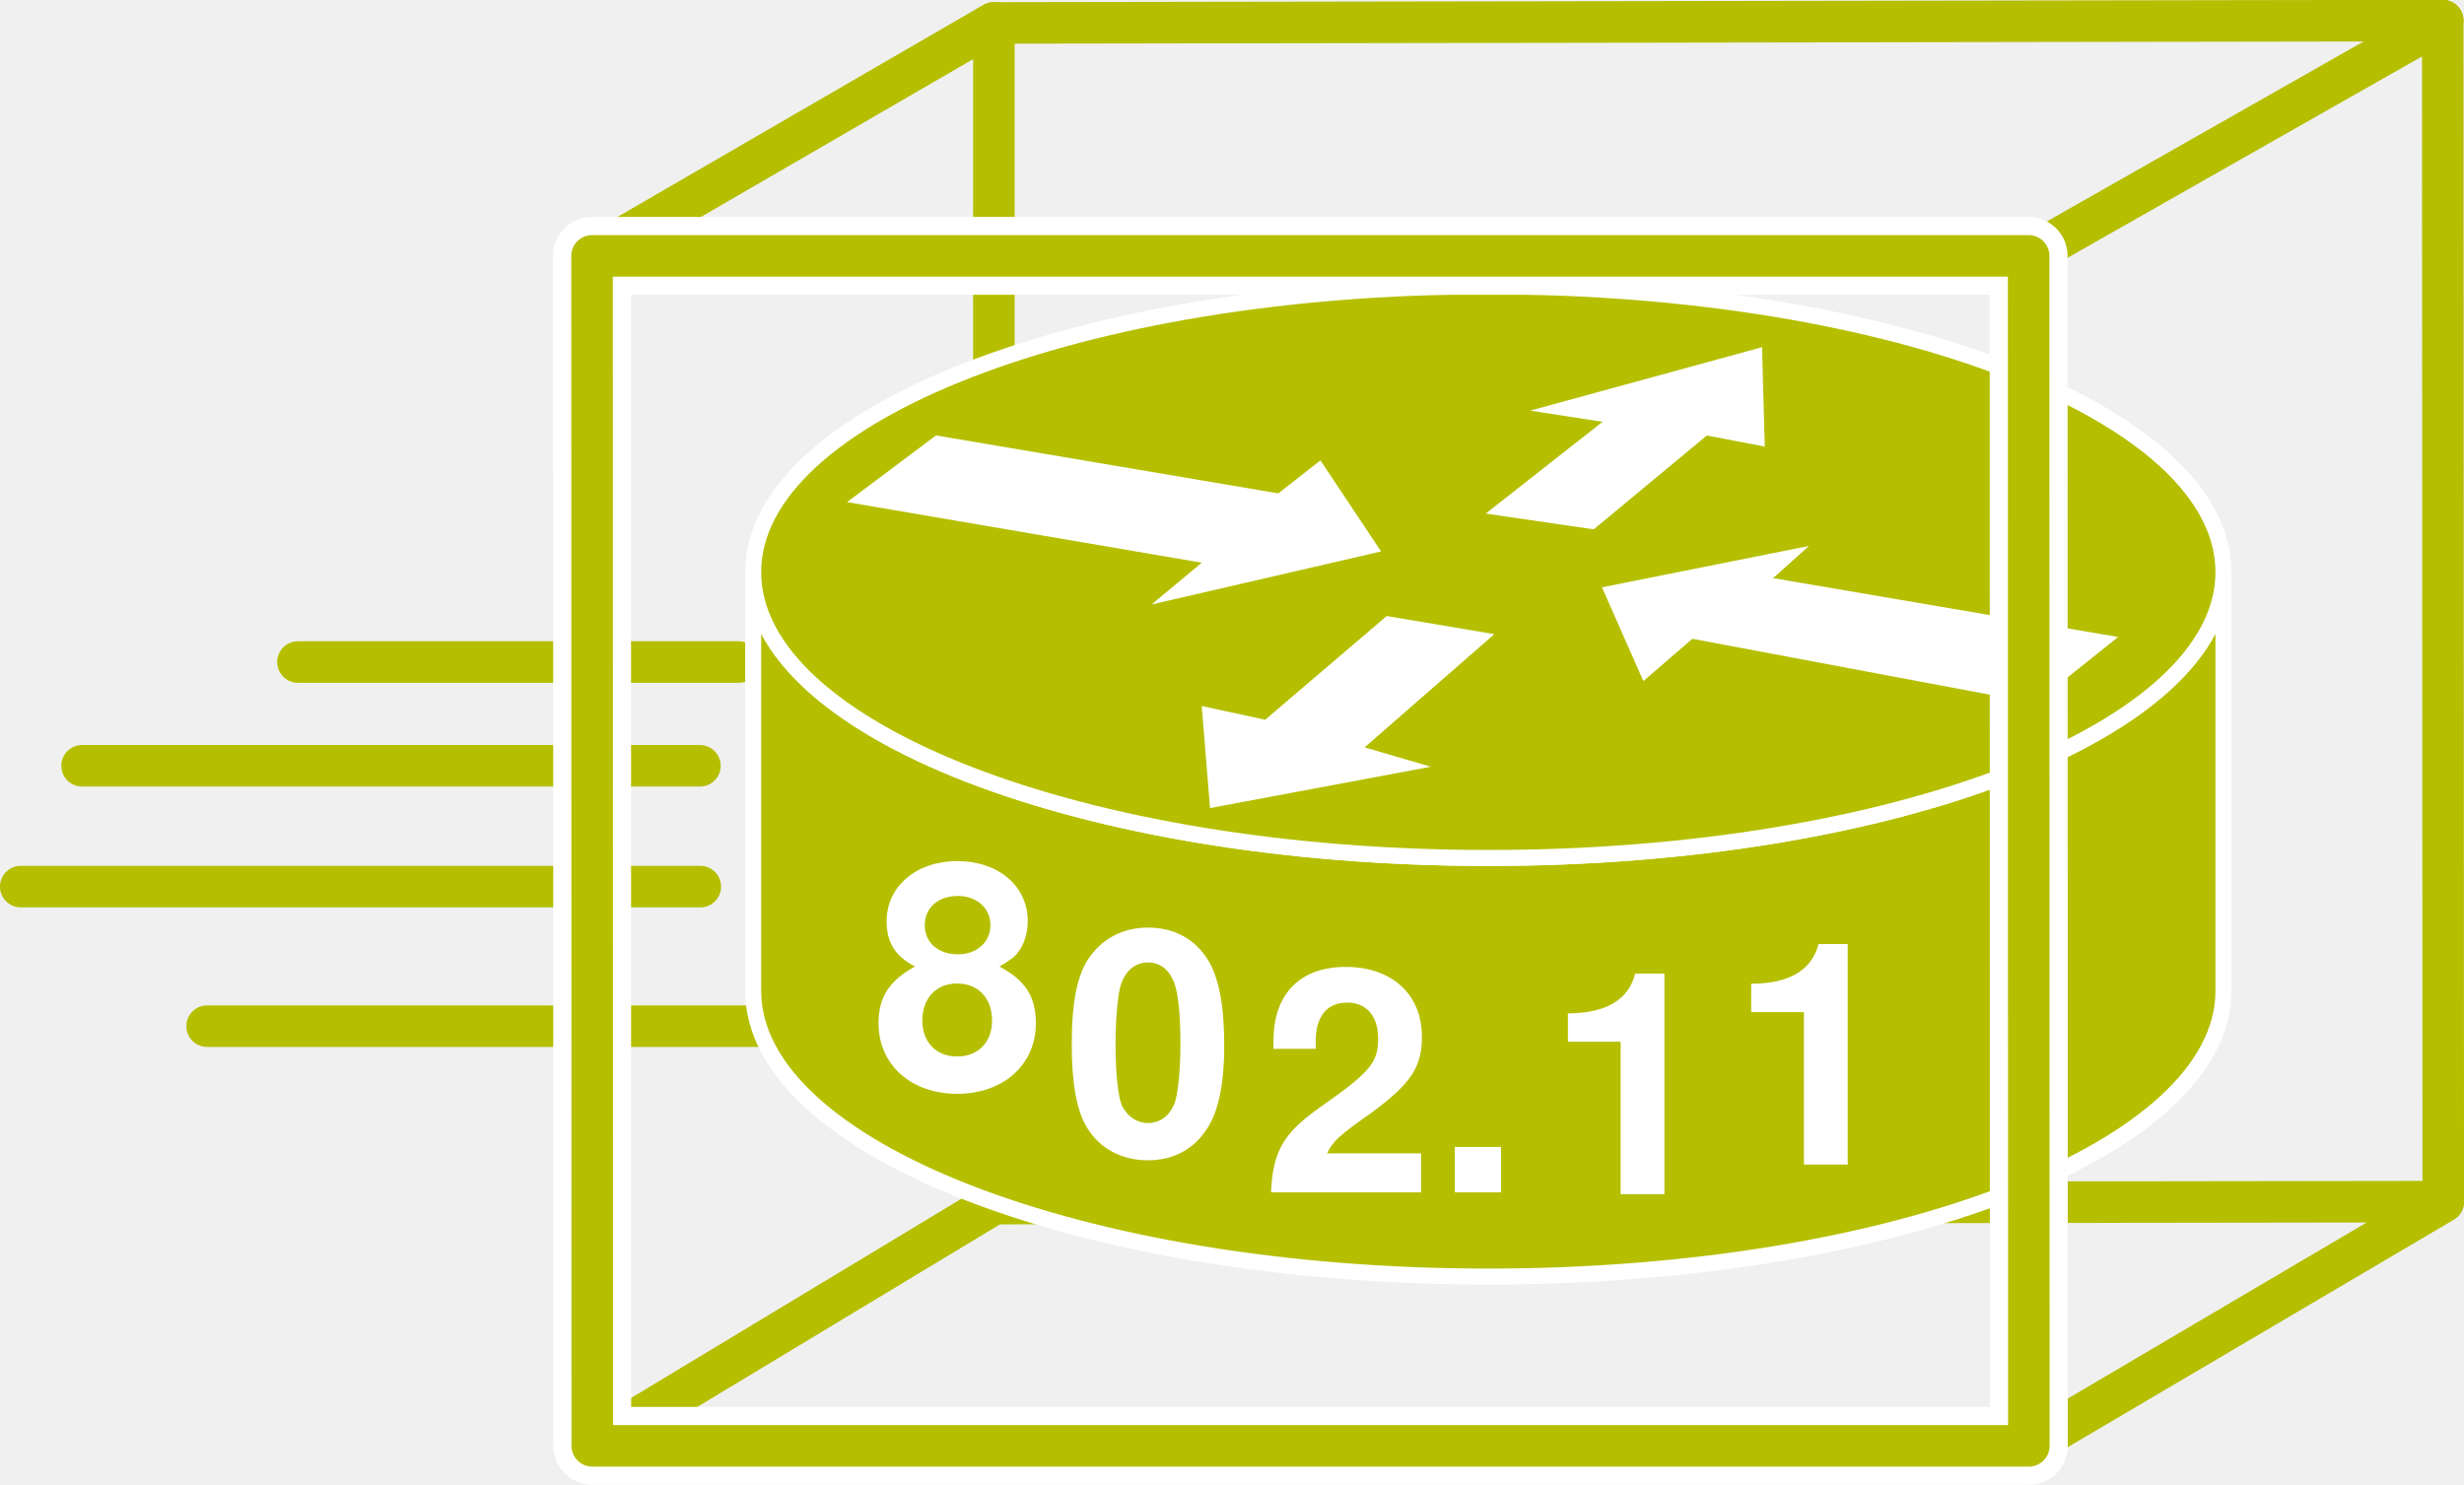
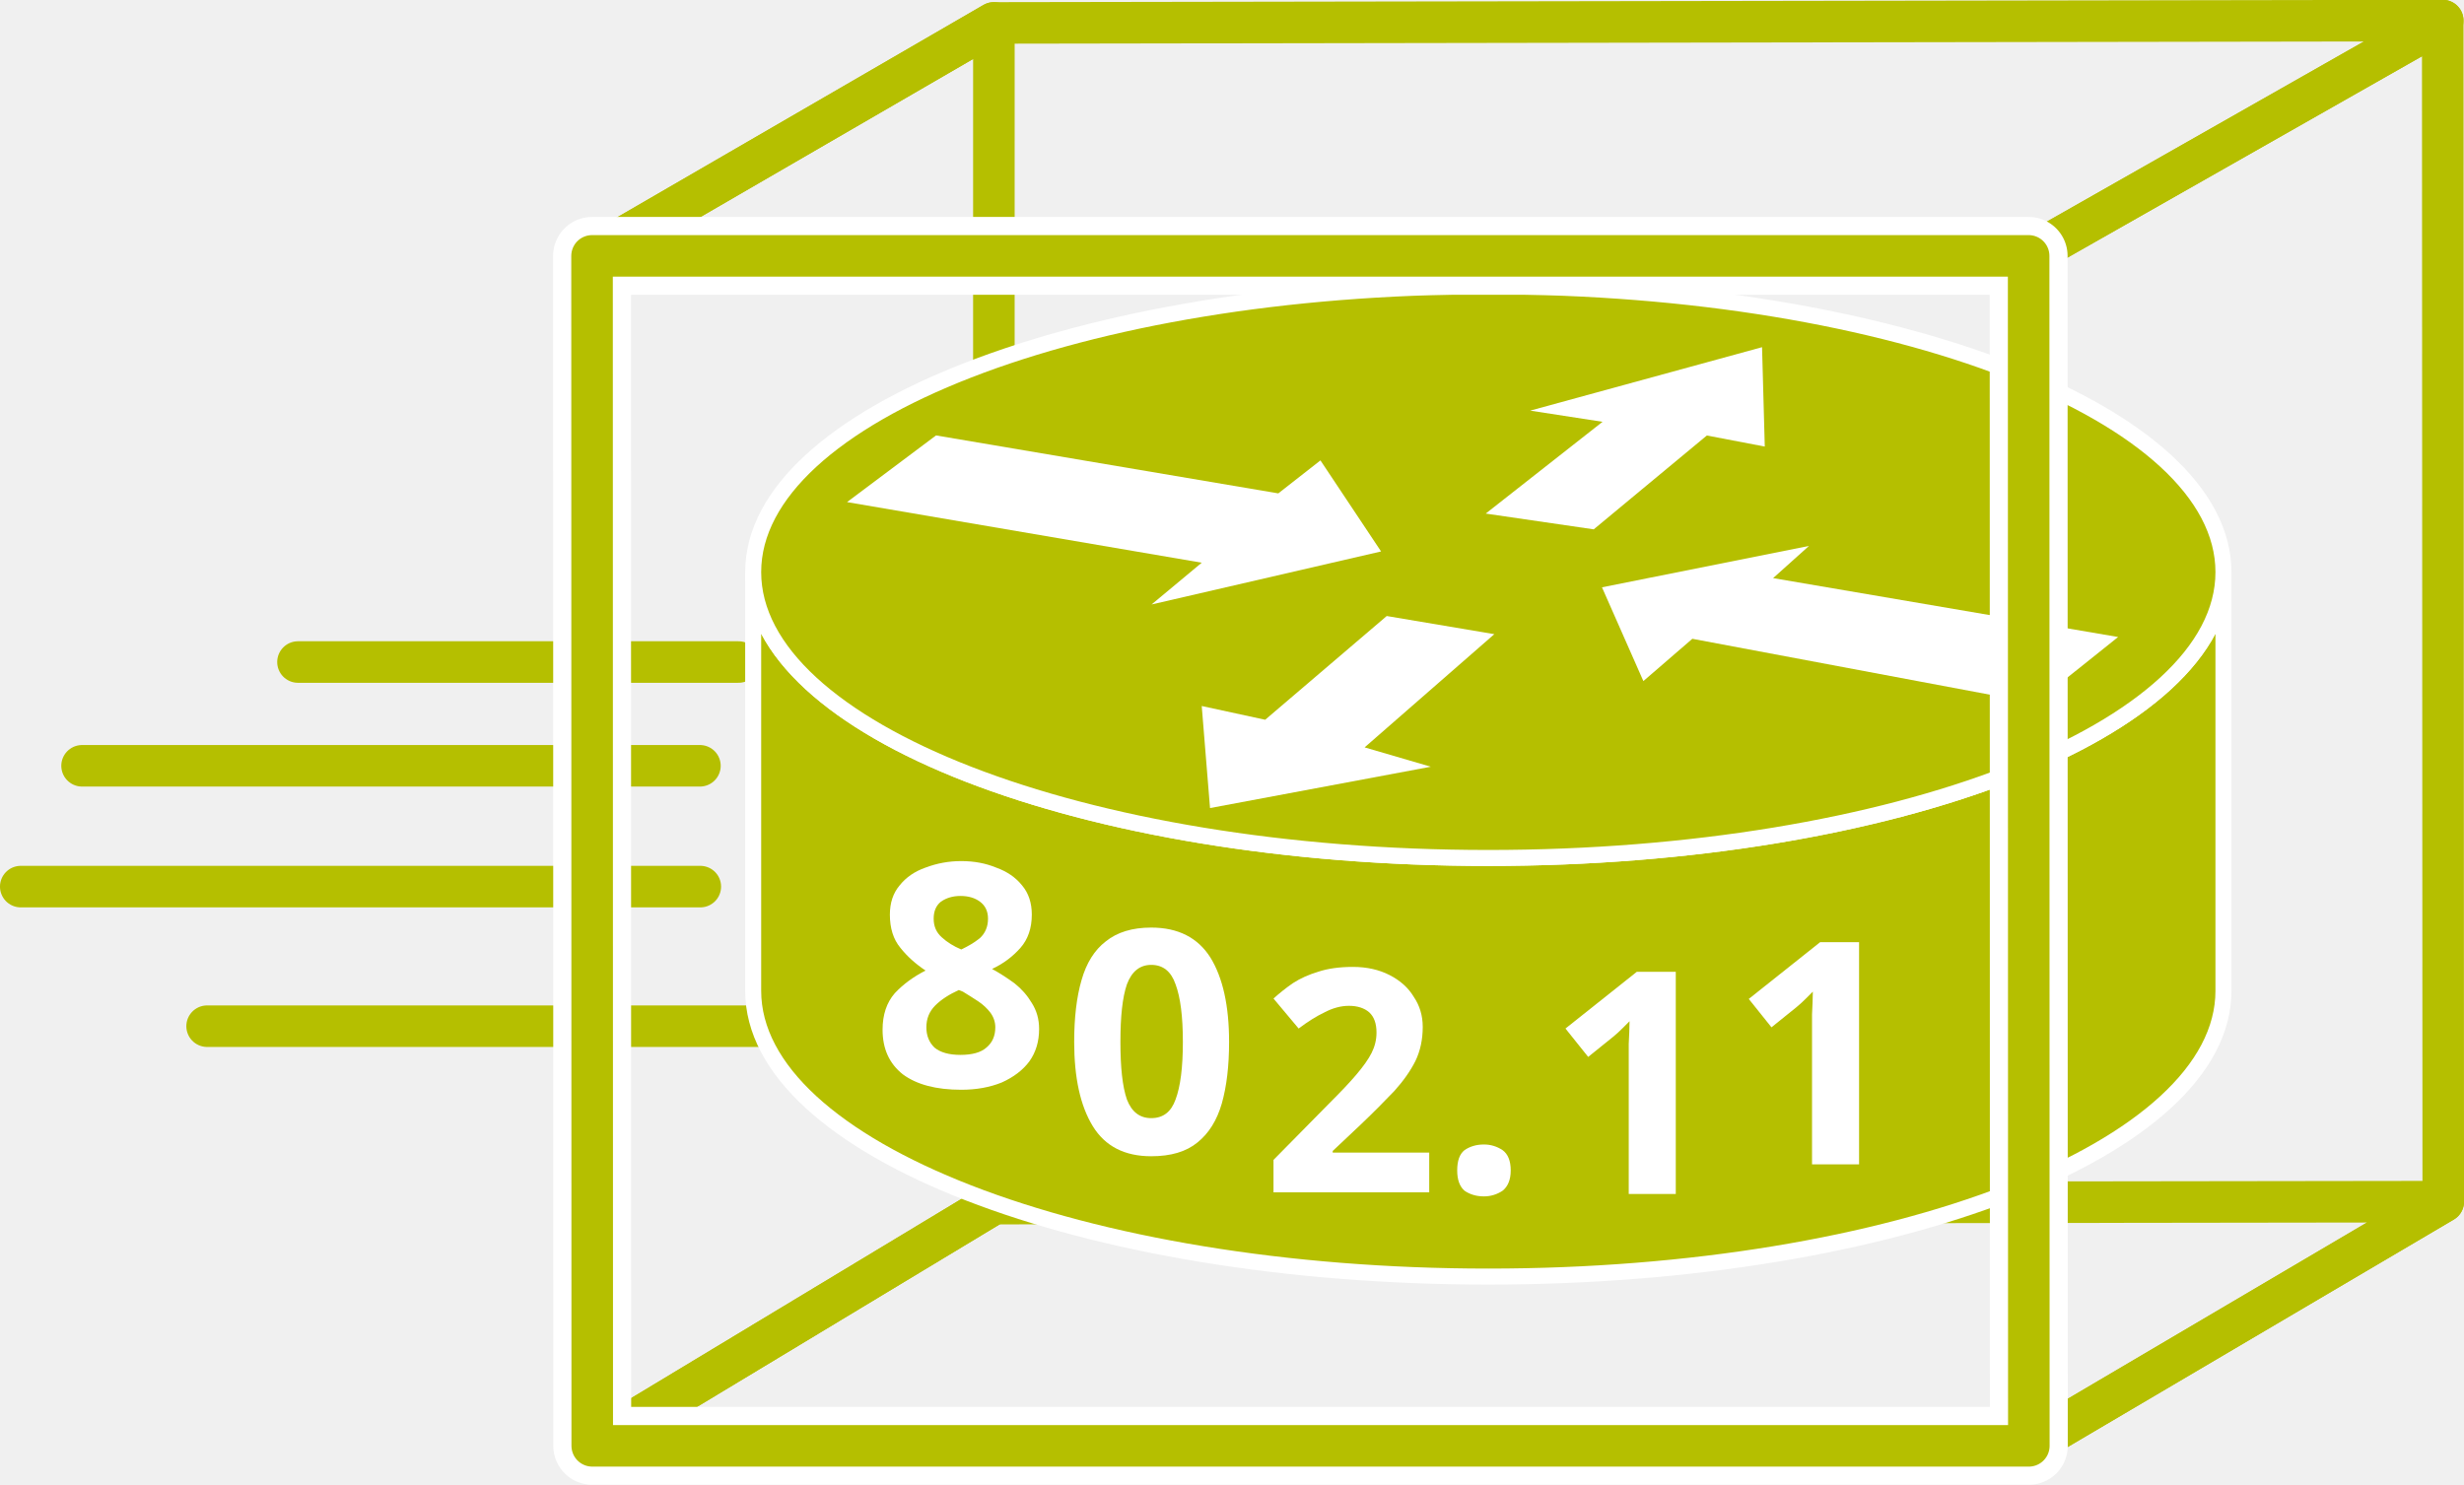
<svg xmlns="http://www.w3.org/2000/svg" version="1.1" id="svg2" xml:space="preserve" width="63.293" height="38.147" viewBox="0 0 63.293 38.147">
  <defs id="defs6" />
  <g id="g935">
    <path id="path14" style="fill:none;fill-opacity:1;fill-rule:nonzero;stroke:none;stroke-width:0.133" d="M 52.115,37.147 H 15.213 l 10.316,-6.223 37.232,-0.051 -10.646,6.273" />
    <path id="path16" style="fill:none;stroke:#B5BF00;stroke-width:1.067;stroke-linecap:round;stroke-linejoin:round;stroke-miterlimit:4;stroke-dasharray:none;stroke-opacity:1" d="M 52.115,37.147 H 15.213 l 10.316,-6.223 37.232,-0.051 z" />
    <path id="path18" style="fill:none;stroke:#B5BF00;stroke-width:1.067;stroke-linecap:round;stroke-linejoin:round;stroke-miterlimit:4;stroke-dasharray:none;stroke-opacity:1" d="M 25.529,30.924 15.213,37.147 15.207,6.574 25.53,0.589 Z" />
    <path id="path20" style="fill:#FFFFFF;fill-opacity:1;fill-rule:nonzero;stroke:none;stroke-width:0.133" d="M 0.533,22.779 H 17.989" />
    <path id="path22" style="fill:none;stroke:#B5BF00;stroke-width:1.067;stroke-linecap:round;stroke-linejoin:miter;stroke-miterlimit:4;stroke-dasharray:none;stroke-opacity:1" d="M 0.533,22.779 H 17.989" />
    <path id="path24" style="fill:#FFFFFF;fill-opacity:1;fill-rule:nonzero;stroke:none;stroke-width:0.133" d="M 17.979,19.675 H 2.108" />
    <path id="path26" style="fill:none;stroke:#B5BF00;stroke-width:1.067;stroke-linecap:round;stroke-linejoin:miter;stroke-miterlimit:4;stroke-dasharray:none;stroke-opacity:1" d="M 17.979,19.675 H 2.108" />
    <path id="path28" style="fill:#FFFFFF;fill-opacity:1;fill-rule:nonzero;stroke:none;stroke-width:0.133" d="M 20.533,26.365 H 5.32" />
    <path id="path30" style="fill:none;stroke:#B5BF00;stroke-width:1.067;stroke-linecap:round;stroke-linejoin:miter;stroke-miterlimit:4;stroke-dasharray:none;stroke-opacity:1" d="M 20.533,26.365 H 5.32" />
    <path id="path32" style="fill:#FFFFFF;fill-opacity:1;fill-rule:nonzero;stroke:none;stroke-width:0.133" d="M 18.969,17.009 H 7.654" />
    <path id="path34" style="fill:none;stroke:#B5BF00;stroke-width:1.067;stroke-linecap:round;stroke-linejoin:miter;stroke-miterlimit:4;stroke-dasharray:none;stroke-opacity:1" d="M 18.969,17.009 H 7.654" />
    <path id="path36" style="fill:#B5BF00;fill-opacity:1;fill-rule:nonzero;stroke:none;stroke-width:0.133" d="m 57.114,14.699 c 0,4.056 -8.455,7.344 -18.883,7.344 -10.43,0 -18.884,-3.288 -18.884,-7.344 v 10.757 c 0,4.056 8.454,7.342 18.884,7.342 10.428,0 18.883,-3.286 18.883,-7.342 v -10.757" />
    <path id="path38" style="fill:none;stroke:#FFFFFF;stroke-width:0.411;stroke-linecap:butt;stroke-linejoin:miter;stroke-miterlimit:4;stroke-dasharray:none;stroke-opacity:1" d="m 57.114,14.699 c 0,4.056 -8.455,7.344 -18.883,7.344 -10.43,0 -18.884,-3.288 -18.884,-7.344 v 10.757 c 0,4.056 8.454,7.342 18.884,7.342 10.428,0 18.883,-3.286 18.883,-7.342 z" />
    <path id="path40" style="fill:#B5BF00;fill-opacity:1;fill-rule:nonzero;stroke:none;stroke-width:0.133" d="m 38.231,22.043 c 10.428,0 18.883,-3.288 18.883,-7.344 0,-4.056 -8.455,-7.343 -18.883,-7.343 -10.43,0 -18.884,3.287 -18.884,7.343 0,4.056 8.454,7.344 18.884,7.344" />
    <path id="path42" style="fill:none;stroke:#FFFFFF;stroke-width:0.411;stroke-linecap:butt;stroke-linejoin:miter;stroke-miterlimit:4;stroke-dasharray:none;stroke-opacity:1" d="m 38.231,22.043 c 10.428,0 18.883,-3.288 18.883,-7.344 0,-4.056 -8.455,-7.343 -18.883,-7.343 -10.43,0 -18.884,3.287 -18.884,7.343 0,4.056 8.454,7.344 18.884,7.344 z" />
    <path id="path44" style="fill:#FFFFFF;fill-opacity:1;fill-rule:nonzero;stroke:none;stroke-width:0.133" d="m 33.918,11.828 1.558,2.34 -5.895,1.362 1.288,-1.073 -9.111,-1.557 2.286,-1.713 8.792,1.489 1.082,-0.847" />
    <path id="path46" style="fill:#FFFFFF;fill-opacity:1;fill-rule:nonzero;stroke:none;stroke-width:0.133" d="m 42.214,17.5 -1.064,-2.411 5.318,-1.063 -0.922,0.827 8.862,1.513 -2.127,1.701 -8.81,-1.655 -1.258,1.087" />
    <path id="path48" style="fill:#FFFFFF;fill-opacity:1;fill-rule:nonzero;stroke:none;stroke-width:0.133" d="m 39.306,10.55 5.956,-1.63 0.07,2.553 -1.488,-0.284 -2.906,2.411 -2.774,-0.405 3.001,-2.358 -1.858,-0.287" />
    <path id="path50" style="fill:#FFFFFF;fill-opacity:1;fill-rule:nonzero;stroke:none;stroke-width:0.133" d="m 36.753,19.699 -5.671,1.062 -0.213,-2.622 1.63,0.353 3.122,-2.665 2.764,0.466 -3.332,2.909 1.701,0.497" />
    <path id="path52" style="fill:none;stroke:#B5BF00;stroke-width:1.067;stroke-linecap:round;stroke-linejoin:round;stroke-miterlimit:4;stroke-dasharray:none;stroke-opacity:1" d="m 62.76,30.873 -10.646,6.273 -0.005,-30.573 10.638,-6.044 z" />
    <path id="path54" style="fill:none;stroke:#B5BF00;stroke-width:1.067;stroke-linecap:round;stroke-linejoin:round;stroke-miterlimit:4;stroke-dasharray:none;stroke-opacity:1" d="M 52.109,6.574 H 15.207 L 25.53,0.589 62.747,0.529 Z" />
    <g transform="matrix(1.333333,0,0,-1.333333,0,38.14667)" id="g56">
-       <text id="text68" style="font-variant:normal;font-weight:bold;font-size:6px;font-family:Helvetica;-inkscape-font-specification:Helvetica-Bold;writing-mode:lr-tb;fill:#FFFFFF;fill-opacity:1;fill-rule:nonzero;stroke:none" transform="matrix(1,0,0,-1,16.8,7.67383)">
+       <text id="text68" style="font-variant:normal;font-weight:bold;font-size:6px;font-family:'Arial-BoldMT';fill:#FFFFFF;fill-opacity:1;" transform="matrix(1,0,0,-1,16.8,7.67383)">
        <tspan id="tspan58" y="0" x="0">8</tspan>
        <tspan id="tspan60" y="1.281" x="3.677">0</tspan>
        <tspan id="tspan62" y="2.038" x="7.5 10.836">2.</tspan>
        <tspan id="tspan64" y="2.072" x="13">1</tspan>
        <tspan id="tspan66" y="1.501" x="16.533">1</tspan>
      </text>
    </g>
    <path id="path70" style="fill:none;stroke:#FFFFFF;stroke-width:2;stroke-linecap:round;stroke-linejoin:round;stroke-miterlimit:4;stroke-dasharray:none;stroke-opacity:1" d="M 52.115,37.147 H 15.213 l -0.005,-30.573 h 36.902 z" />
    <path id="path72" style="fill:none;stroke:#B5BF00;stroke-width:1.067;stroke-linecap:round;stroke-linejoin:round;stroke-miterlimit:4;stroke-dasharray:none;stroke-opacity:1" d="M 52.115,37.147 H 15.213 l -0.005,-30.573 h 36.902 z" />
  </g>
</svg>
